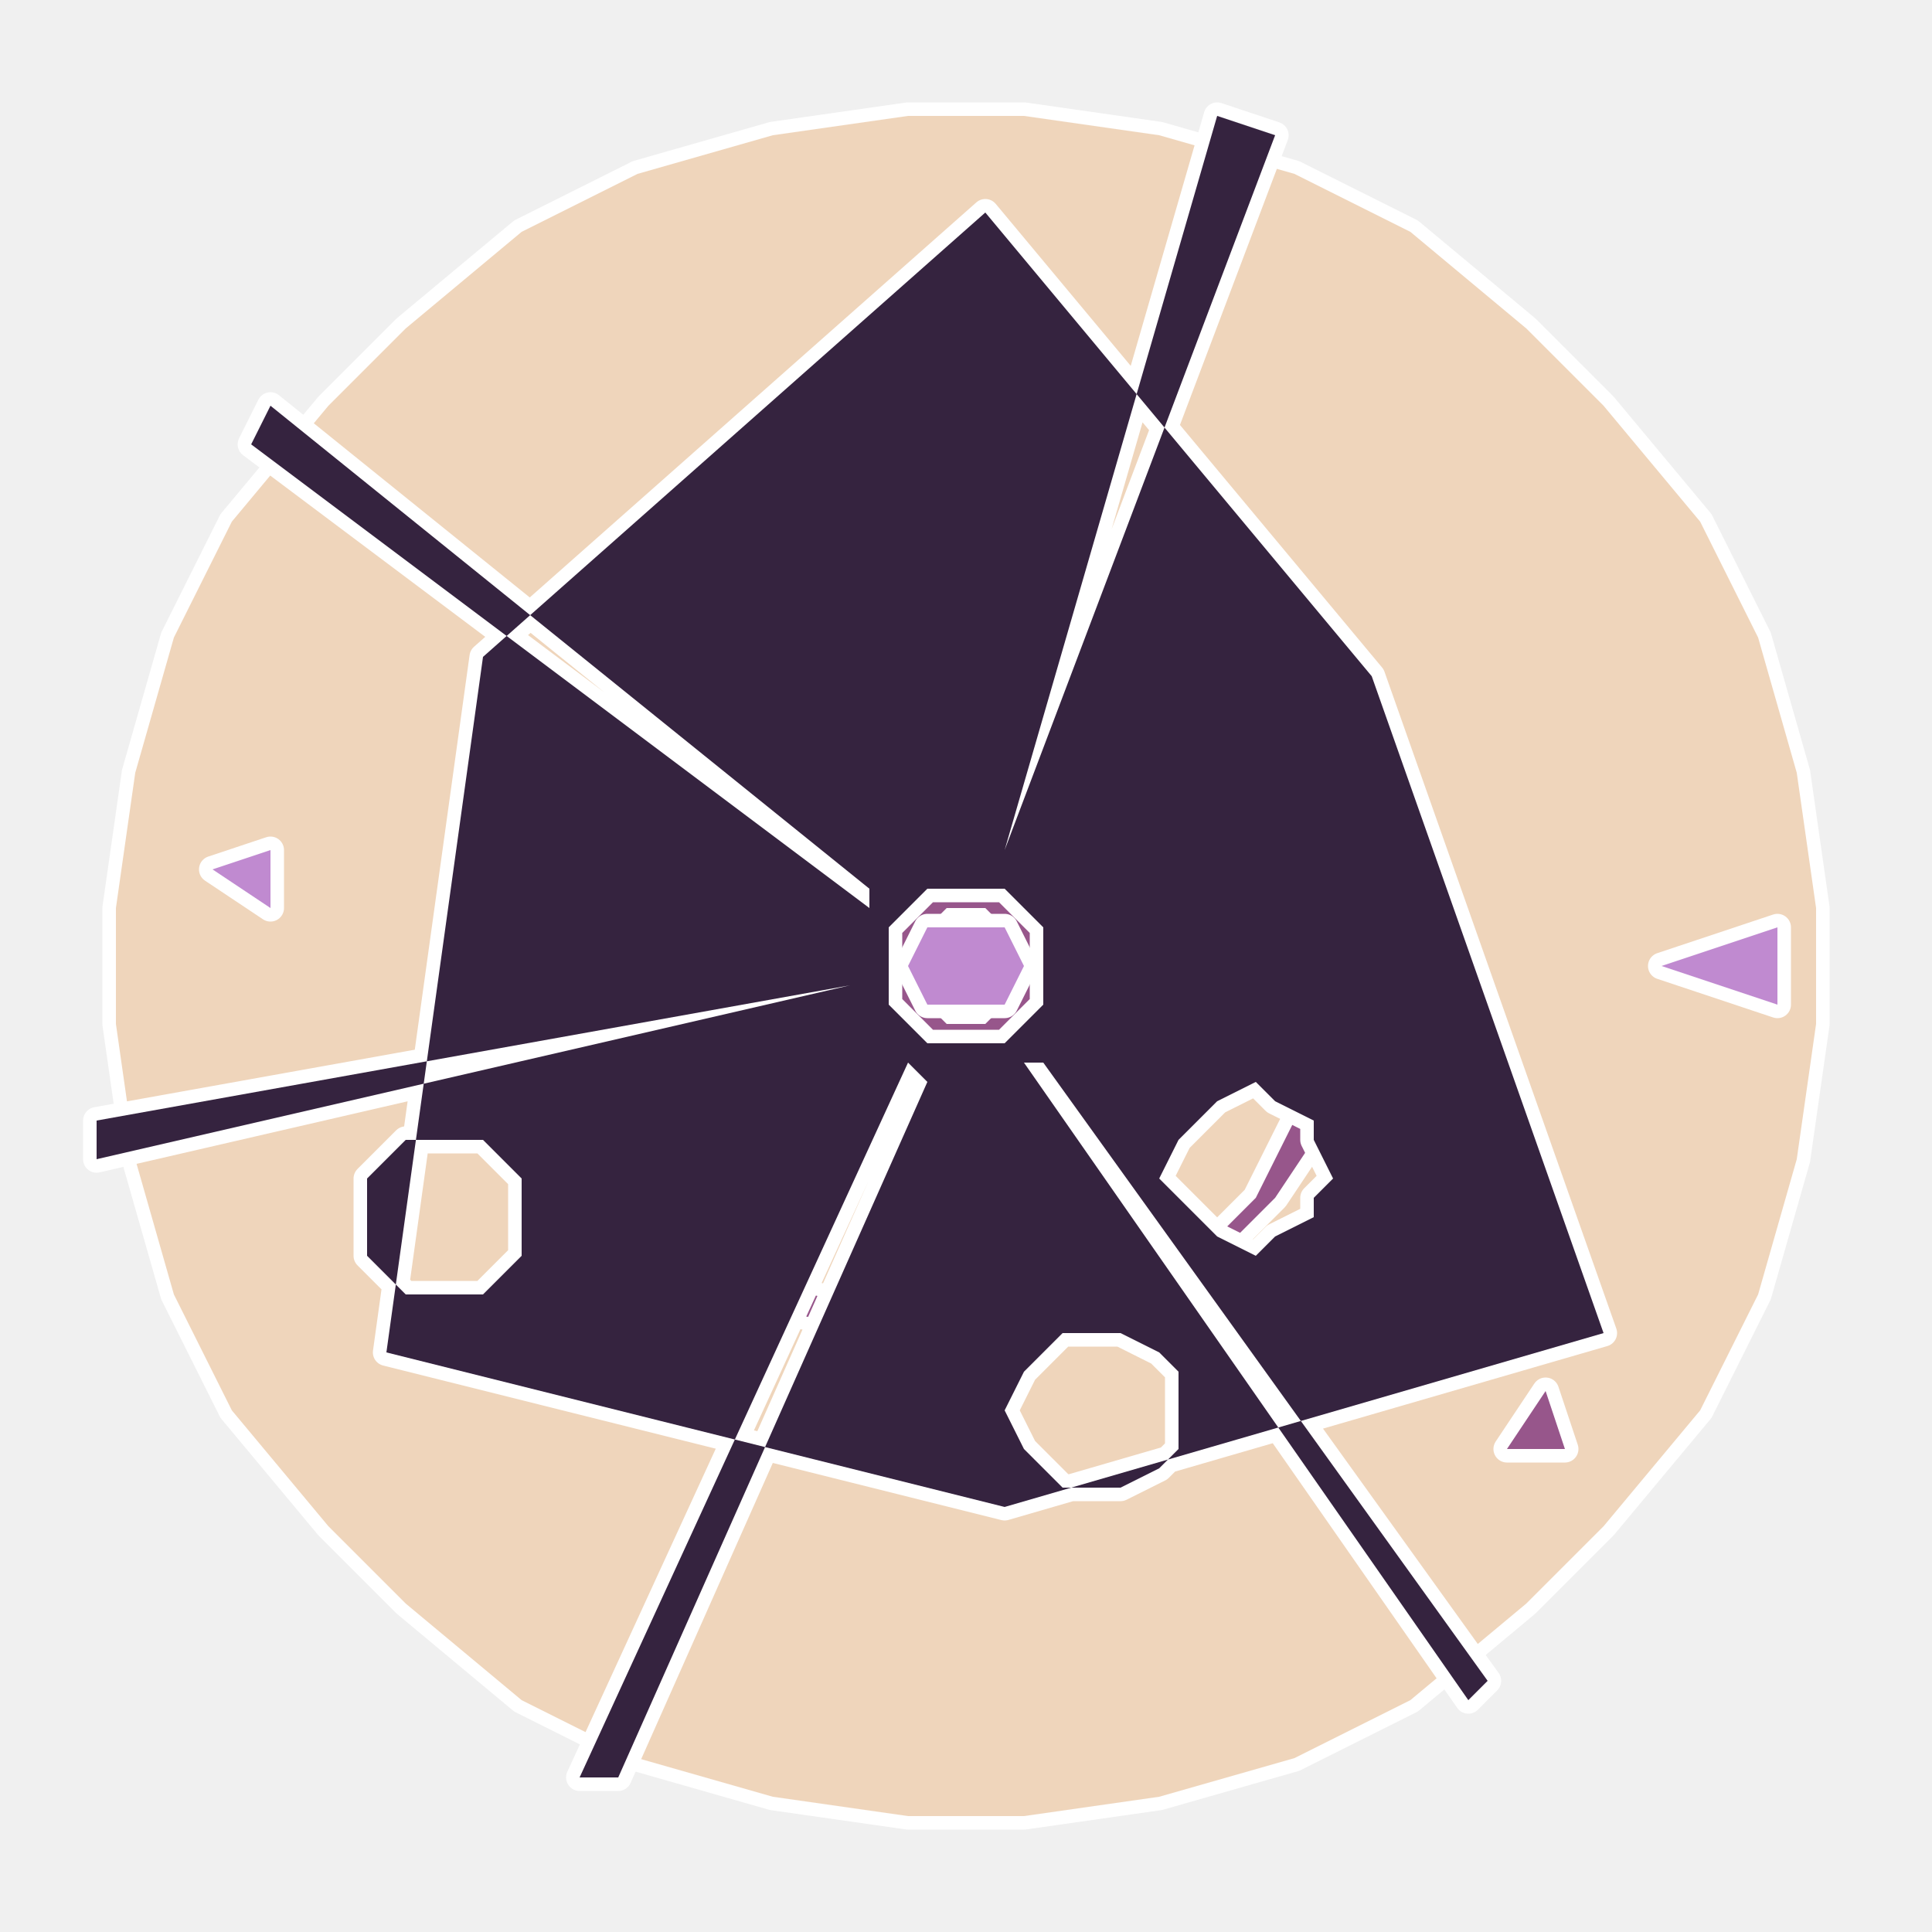
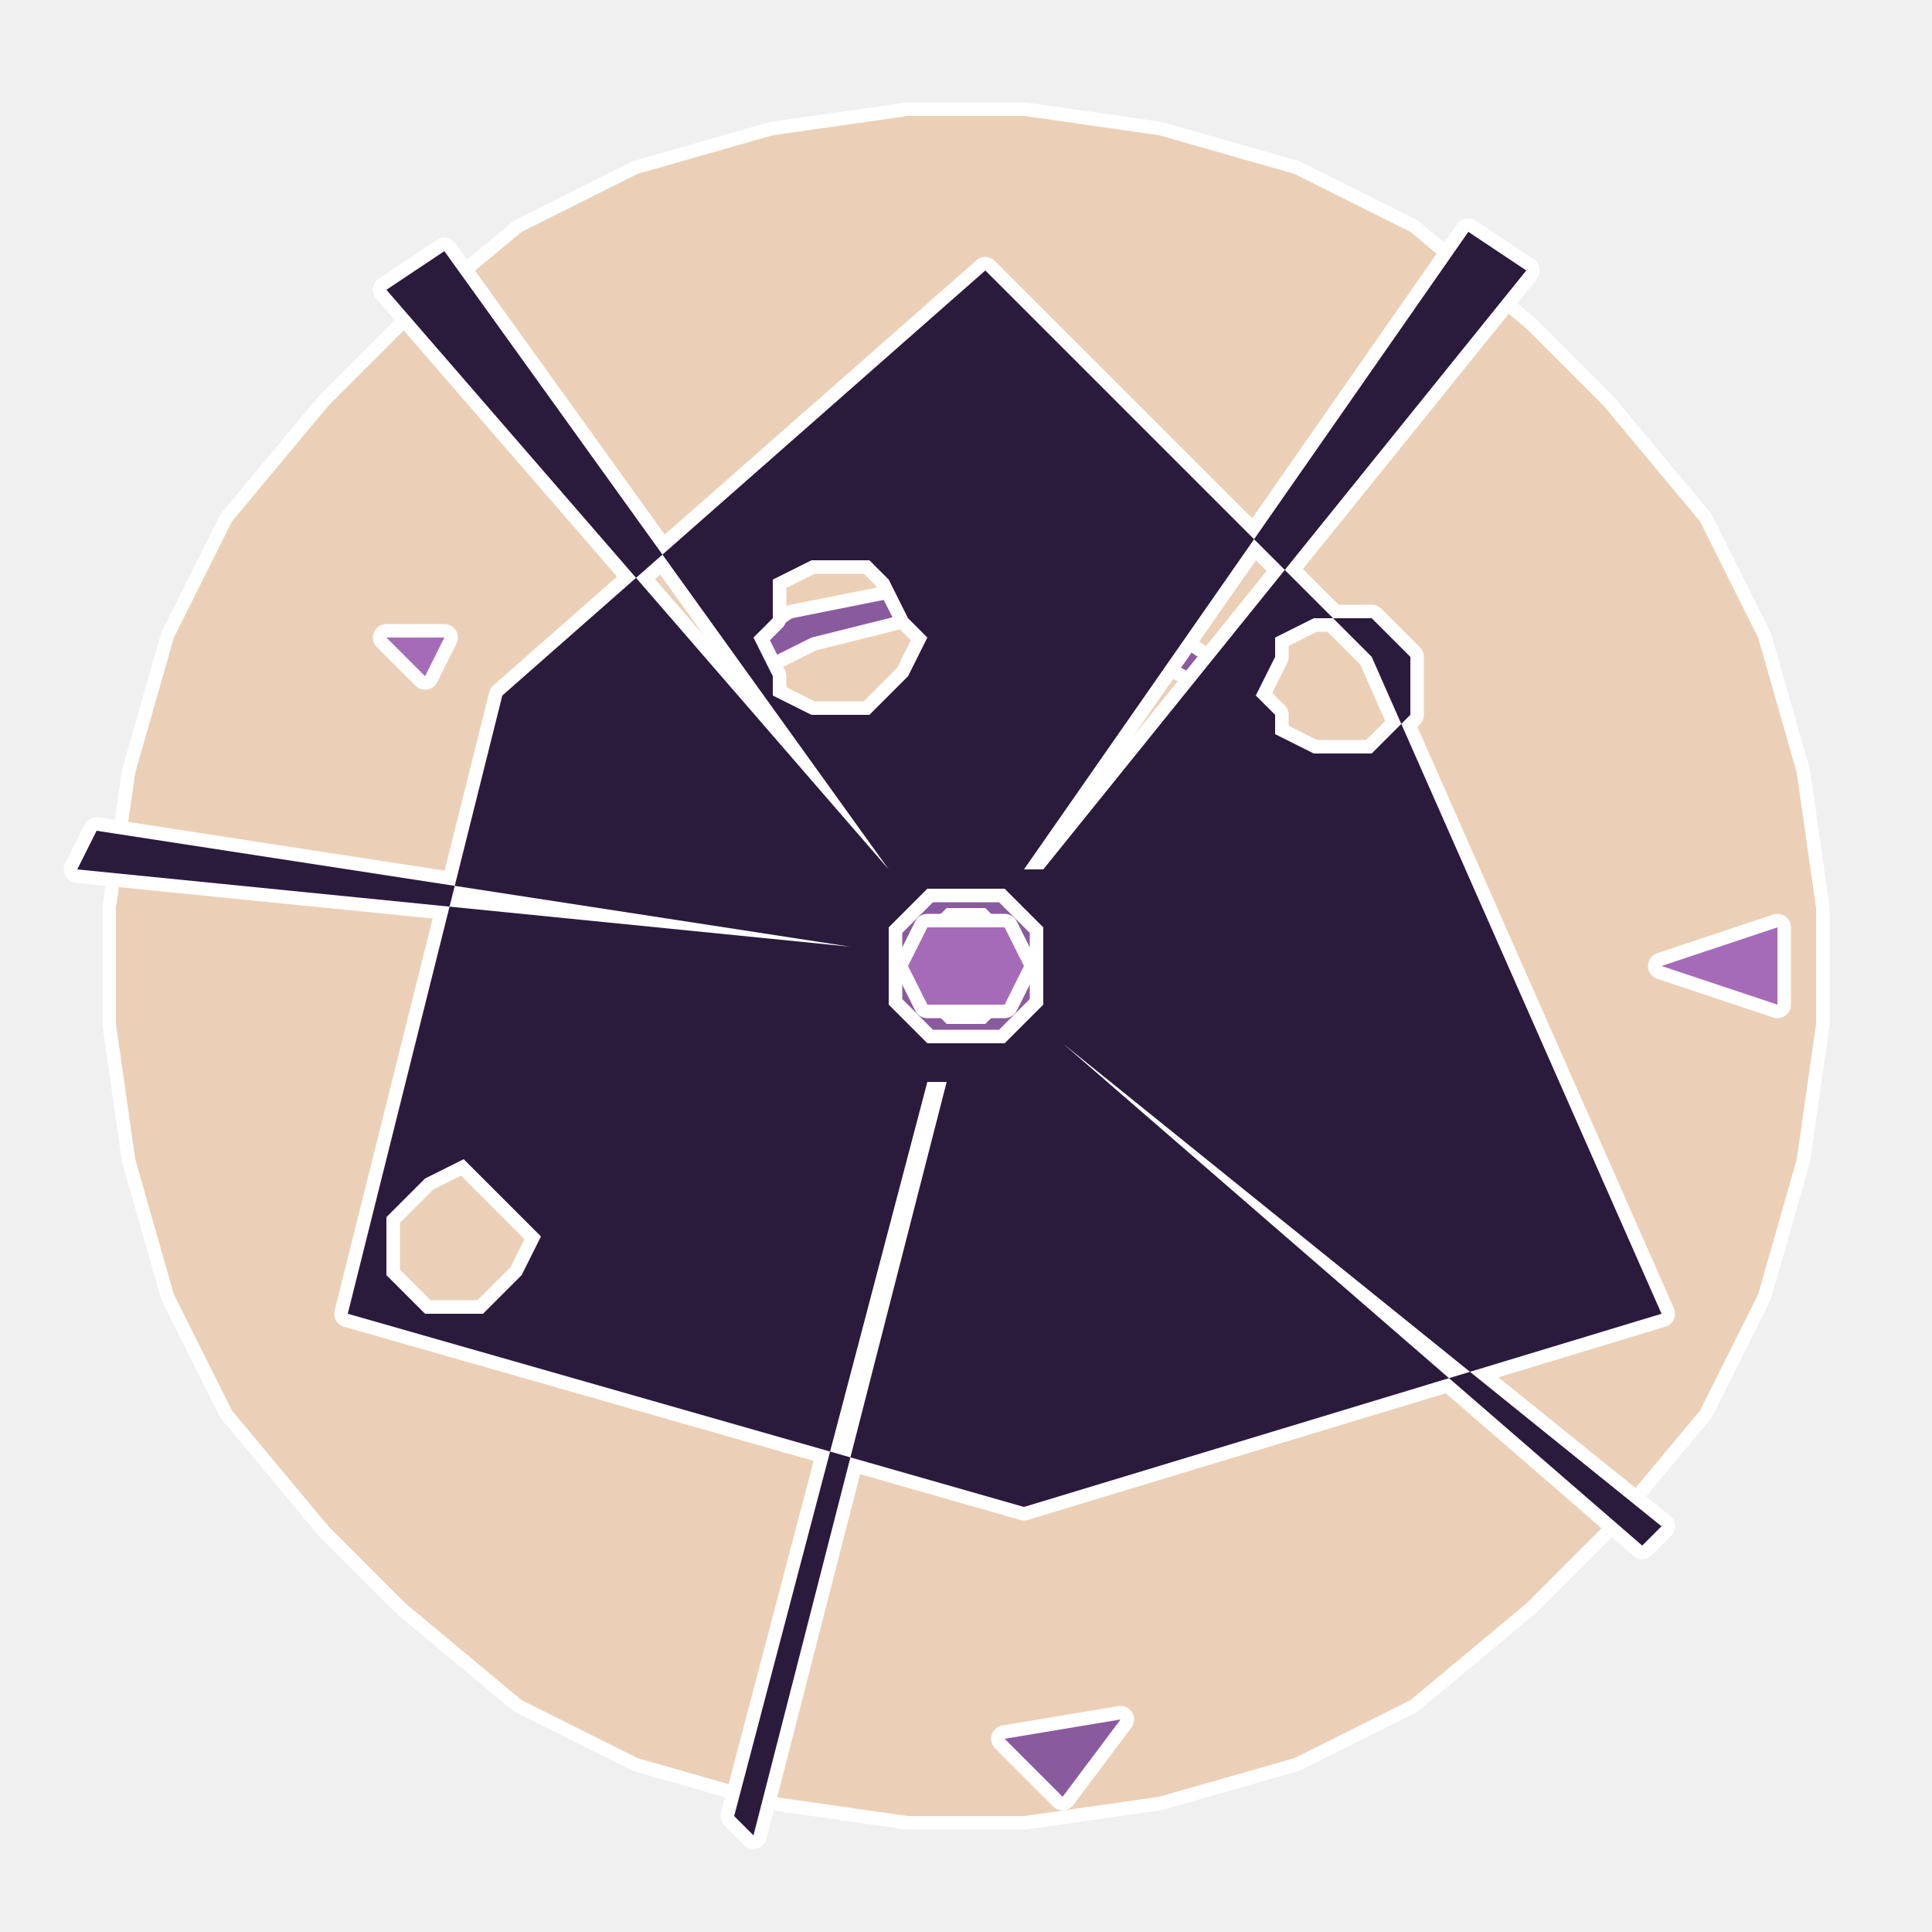
<svg xmlns="http://www.w3.org/2000/svg" viewBox="0 0 100 100" role="img" aria-label="@playform/lib-dsh-core - crescent-ring">
  <style>
		@media (prefers-reduced-motion: no-preference) {
			.lib-dsh-core-scene * { transform-box: view-box; transform-origin: 50% 50%; }
- 		.lib-dsh-core-counter { animation: lib-dsh-core-counter 23s linear -5s infinite; }
+ 		.lib-dsh-core-counter { animation: lib-dsh-core-counter 22s linear -1s infinite; }
		@keyframes lib-dsh-core-counter { to { transform: rotate(-360deg); } }
- 		.lib-dsh-core-breathe { animation: lib-dsh-core-breathe 7s ease-in-out -5s infinite; }
+ 		.lib-dsh-core-breathe { animation: lib-dsh-core-breathe 5s ease-in-out -1s infinite; }
		@keyframes lib-dsh-core-breathe { 50% { transform: scale(1.06); opacity: 0.85; } }
- 		.lib-dsh-core-fire { animation: lib-dsh-core-fire 3.2s ease-in-out infinite; }
+ 		.lib-dsh-core-fire { animation: lib-dsh-core-fire 2.9s ease-in-out infinite; }
		@keyframes lib-dsh-core-fire { 0%, 100% { opacity: 0.35; } 50% { opacity: 1; } }
- 		.lib-dsh-core-twinkle { animation: lib-dsh-core-twinkle 8s ease-in-out -5s infinite; }
+ 		.lib-dsh-core-twinkle { animation: lib-dsh-core-twinkle 8s ease-in-out -1s infinite; }
		@keyframes lib-dsh-core-twinkle { 0%, 100% { transform: scale(0.94); opacity: 0.4; } 50% { transform: scale(1.06); opacity: 1; } }
		}
	</style>
  <defs>
    <path id="lib-dsh-core-0" d="M91,67 L88,73 L83,79 L79,83 L73,88 L67,91 L60,93 L53,94 L47,94 L40,93 L33,91 L27,88 L21,83 L17,79 L12,73 L9,67 L7,60 L6,53 L6,47 L7,40 L9,33 L12,27 L17,21 L21,17 L27,12 L33,9 L40,7 L47,6 L53,6 L60,7 L67,9 L73,12 L79,17 L83,21 L88,27 L91,33 L93,40 L94,47 L94,53 L93,60 Z" />
    <path id="lib-dsh-core-1" d="M55,50 L55,52 L54,54 L52,55 L50,55 L48,55 L46,54 L45,52 L45,50 L45,48 L46,46 L48,45 L50,45 L52,45 L54,46 L55,48 Z M53,50 L53,51 L52,52 L51,53 L50,53 L49,53 L48,52 L47,51 L47,50 L47,49 L48,48 L49,47 L50,47 L51,47 L52,48 L53,49 Z" />
    <path id="lib-dsh-core-2" d="M92,48 L86,50 L92,52 Z" />
    <path id="lib-dsh-core-3" d="M70,50 L69,54 L68,59 L66,62 L62,66 L59,68 L54,69 L50,70 L46,69 L41,68 L38,66 L34,62 L32,59 L31,54 L30,50 L31,46 L32,41 L34,38 L38,34 L41,32 L46,31 L50,30 L54,31 L59,32 L62,34 L66,38 L68,41 L69,46 Z M69,50 L68,54 L67,58 L65,62 L62,65 L58,67 L54,68 L50,69 L46,68 L42,67 L38,65 L35,62 L33,58 L32,54 L31,50 L32,46 L33,42 L35,38 L38,35 L42,33 L46,32 L50,31 L54,32 L58,33 L62,35 L65,38 L67,42 L68,46 Z" />
    <path id="lib-dsh-core-4" d="M74,57 L73,58 L73,58 L72,57 L73,56 L73,56 Z" />
    <path id="lib-dsh-core-5" d="M33,66 L33,67 L32,67 L32,66 L32,66 L33,66 Z" />
    <path id="lib-dsh-core-6" d="M45,27 L45,27 L44,27 L44,27 L44,26 L45,26 Z" />
-     <path id="lib-dsh-core-7" d="M83,69 L52,78 L20,70 L25,34 L51,11 L71,35 Z M54,55 L77,87 L76,88 L53,55 Z M69,61 L68,62 L68,63 L66,64 L65,65 L63,64 L62,63 L61,62 L60,61 L61,59 L62,58 L63,57 L65,56 L66,57 L68,58 L68,59 Z M48,56 L32,92 L30,92 L47,55 Z M44,51 L5,60 L5,58 L44,51 Z M61,73 L61,75 L60,76 L58,77 L57,77 L55,77 L54,76 L53,75 L52,73 L53,71 L54,70 L55,69 L57,69 L58,69 L60,70 L61,71 Z M45,47 L13,23 L14,21 L45,46 Z M52,44 L63,6 L66,7 L52,44 Z M27,63 L27,65 L26,66 L25,67 L23,67 L21,67 L20,66 L19,65 L19,63 L19,61 L20,60 L21,59 L23,59 L25,59 L26,60 L27,61 Z M54,50 L54,52 L53,53 L52,54 L50,54 L48,54 L47,53 L46,52 L46,50 L46,48 L47,47 L48,46 L50,46 L52,46 L53,47 L54,48 Z" />
-     <path id="lib-dsh-core-8" d="M80,72 L81,75 L78,75 Z" />
-     <path id="lib-dsh-core-9" d="M14,47 L11,45 L14,44 Z" />
+     <path id="lib-dsh-core-7" d="M86,68 L53,78 L18,68 L26,36 L51,14 L71,34 Z M55,54 L86,79 L85,80 L55,54 Z M48,33 L47,35 L46,36 L45,37 L43,37 L42,37 L40,36 L40,35 L39,33 L40,32 L40,30 L42,29 L43,29 L45,29 L46,30 L47,32 Z M49,56 L39,95 L38,94 L48,56 Z M44,49 L4,45 L5,43 L44,49 Z M73,36 L73,37 L72,38 L71,39 L69,39 L68,39 L66,38 L66,37 L65,36 L66,34 L66,33 L68,32 L69,32 L71,32 L72,33 L73,34 Z M46,45 L20,15 L23,13 L46,45 Z M53,45 L76,12 L79,14 L54,45 Z M28,64 L27,66 L26,67 L25,68 L24,68 L22,68 L21,67 L20,66 L20,64 L20,63 L21,62 L22,61 L24,60 L25,61 L26,62 L27,63 Z M54,50 L54,52 L53,53 L52,54 L50,54 L48,54 L47,53 L46,52 L46,50 L46,48 L47,47 L48,46 L50,46 L52,46 L53,47 L54,48 Z" />
+     <path id="lib-dsh-core-8" d="M58,89 L55,93 L52,90 Z" />
+     <path id="lib-dsh-core-9" d="M22,35 L20,33 L23,33 Z" />
    <path id="lib-dsh-core-10" d="M53,50 L52,52 L51,52 L49,52 L48,52 L47,50 L48,48 L49,48 L51,48 L52,48 Z" />
  </defs>
  <g class="lib-dsh-core-scene">
-     <g fill="#EFD5BB" fill-opacity="1" fill-rule="evenodd" stroke="#ffffff" stroke-width="1.4" stroke-linejoin="round" paint-order="stroke fill">
+     <g fill="#EBD0B7" fill-opacity="1" fill-rule="evenodd" stroke="#ffffff" stroke-width="1.4" stroke-linejoin="round" paint-order="stroke fill">
      <use class="lib-dsh-core-breathe" href="#lib-dsh-core-0" />
    </g>
-     <g fill="#97568B" fill-opacity="1" fill-rule="evenodd" stroke="#ffffff" stroke-width="1.4" stroke-linejoin="round" paint-order="stroke fill">
+     <g fill="#8A5A9E" fill-opacity="1" fill-rule="evenodd" stroke="#ffffff" stroke-width="1.4" stroke-linejoin="round" paint-order="stroke fill">
      <use class="lib-dsh-core-breathe" href="#lib-dsh-core-1" />
    </g>
-     <g fill="#C08AD0" fill-opacity="1" fill-rule="evenodd" stroke="#ffffff" stroke-width="1.4" stroke-linejoin="round" paint-order="stroke fill">
-       <use class="lib-dsh-core-fire" style="animation-delay:-5.00s" href="#lib-dsh-core-2" />
+     <g fill="#A66BB8" fill-opacity="1" fill-rule="evenodd" stroke="#ffffff" stroke-width="1.4" stroke-linejoin="round" paint-order="stroke fill">
+       <use class="lib-dsh-core-fire" style="animation-delay:-1.00s" href="#lib-dsh-core-2" />
    </g>
-     <g fill="#97568B" fill-opacity="1" fill-rule="evenodd" stroke="#ffffff" stroke-width="1.4" stroke-linejoin="round" paint-order="stroke fill">
+     <g fill="#8A5A9E" fill-opacity="1" fill-rule="evenodd" stroke="#ffffff" stroke-width="1.4" stroke-linejoin="round" paint-order="stroke fill">
      <use class="lib-dsh-core-breathe" href="#lib-dsh-core-3" />
      <use class="lib-dsh-core-counter" href="#lib-dsh-core-4" />
      <use class="lib-dsh-core-counter" href="#lib-dsh-core-5" />
      <use class="lib-dsh-core-counter" href="#lib-dsh-core-6" />
    </g>
-     <g fill="#35233F" fill-opacity="1" fill-rule="evenodd" stroke="#ffffff" stroke-width="1.4" stroke-linejoin="round" paint-order="stroke fill">
+     <g fill="#2A1B3D" fill-opacity="1" fill-rule="evenodd" stroke="#ffffff" stroke-width="1.4" stroke-linejoin="round" paint-order="stroke fill">
      <use href="#lib-dsh-core-7" />
    </g>
-     <g fill="#97568B" fill-opacity="1" fill-rule="evenodd" stroke="#ffffff" stroke-width="1.4" stroke-linejoin="round" paint-order="stroke fill">
+     <g fill="#8A5A9E" fill-opacity="1" fill-rule="evenodd" stroke="#ffffff" stroke-width="1.4" stroke-linejoin="round" paint-order="stroke fill">
      <use class="lib-dsh-core-twinkle" href="#lib-dsh-core-8" />
    </g>
-     <g fill="#C08AD0" fill-opacity="1" fill-rule="evenodd" stroke="#ffffff" stroke-width="1.4" stroke-linejoin="round" paint-order="stroke fill">
+     <g fill="#A66BB8" fill-opacity="1" fill-rule="evenodd" stroke="#ffffff" stroke-width="1.4" stroke-linejoin="round" paint-order="stroke fill">
      <use class="lib-dsh-core-twinkle" href="#lib-dsh-core-9" />
      <use class="lib-dsh-core-breathe" href="#lib-dsh-core-10" />
    </g>
  </g>
</svg>
